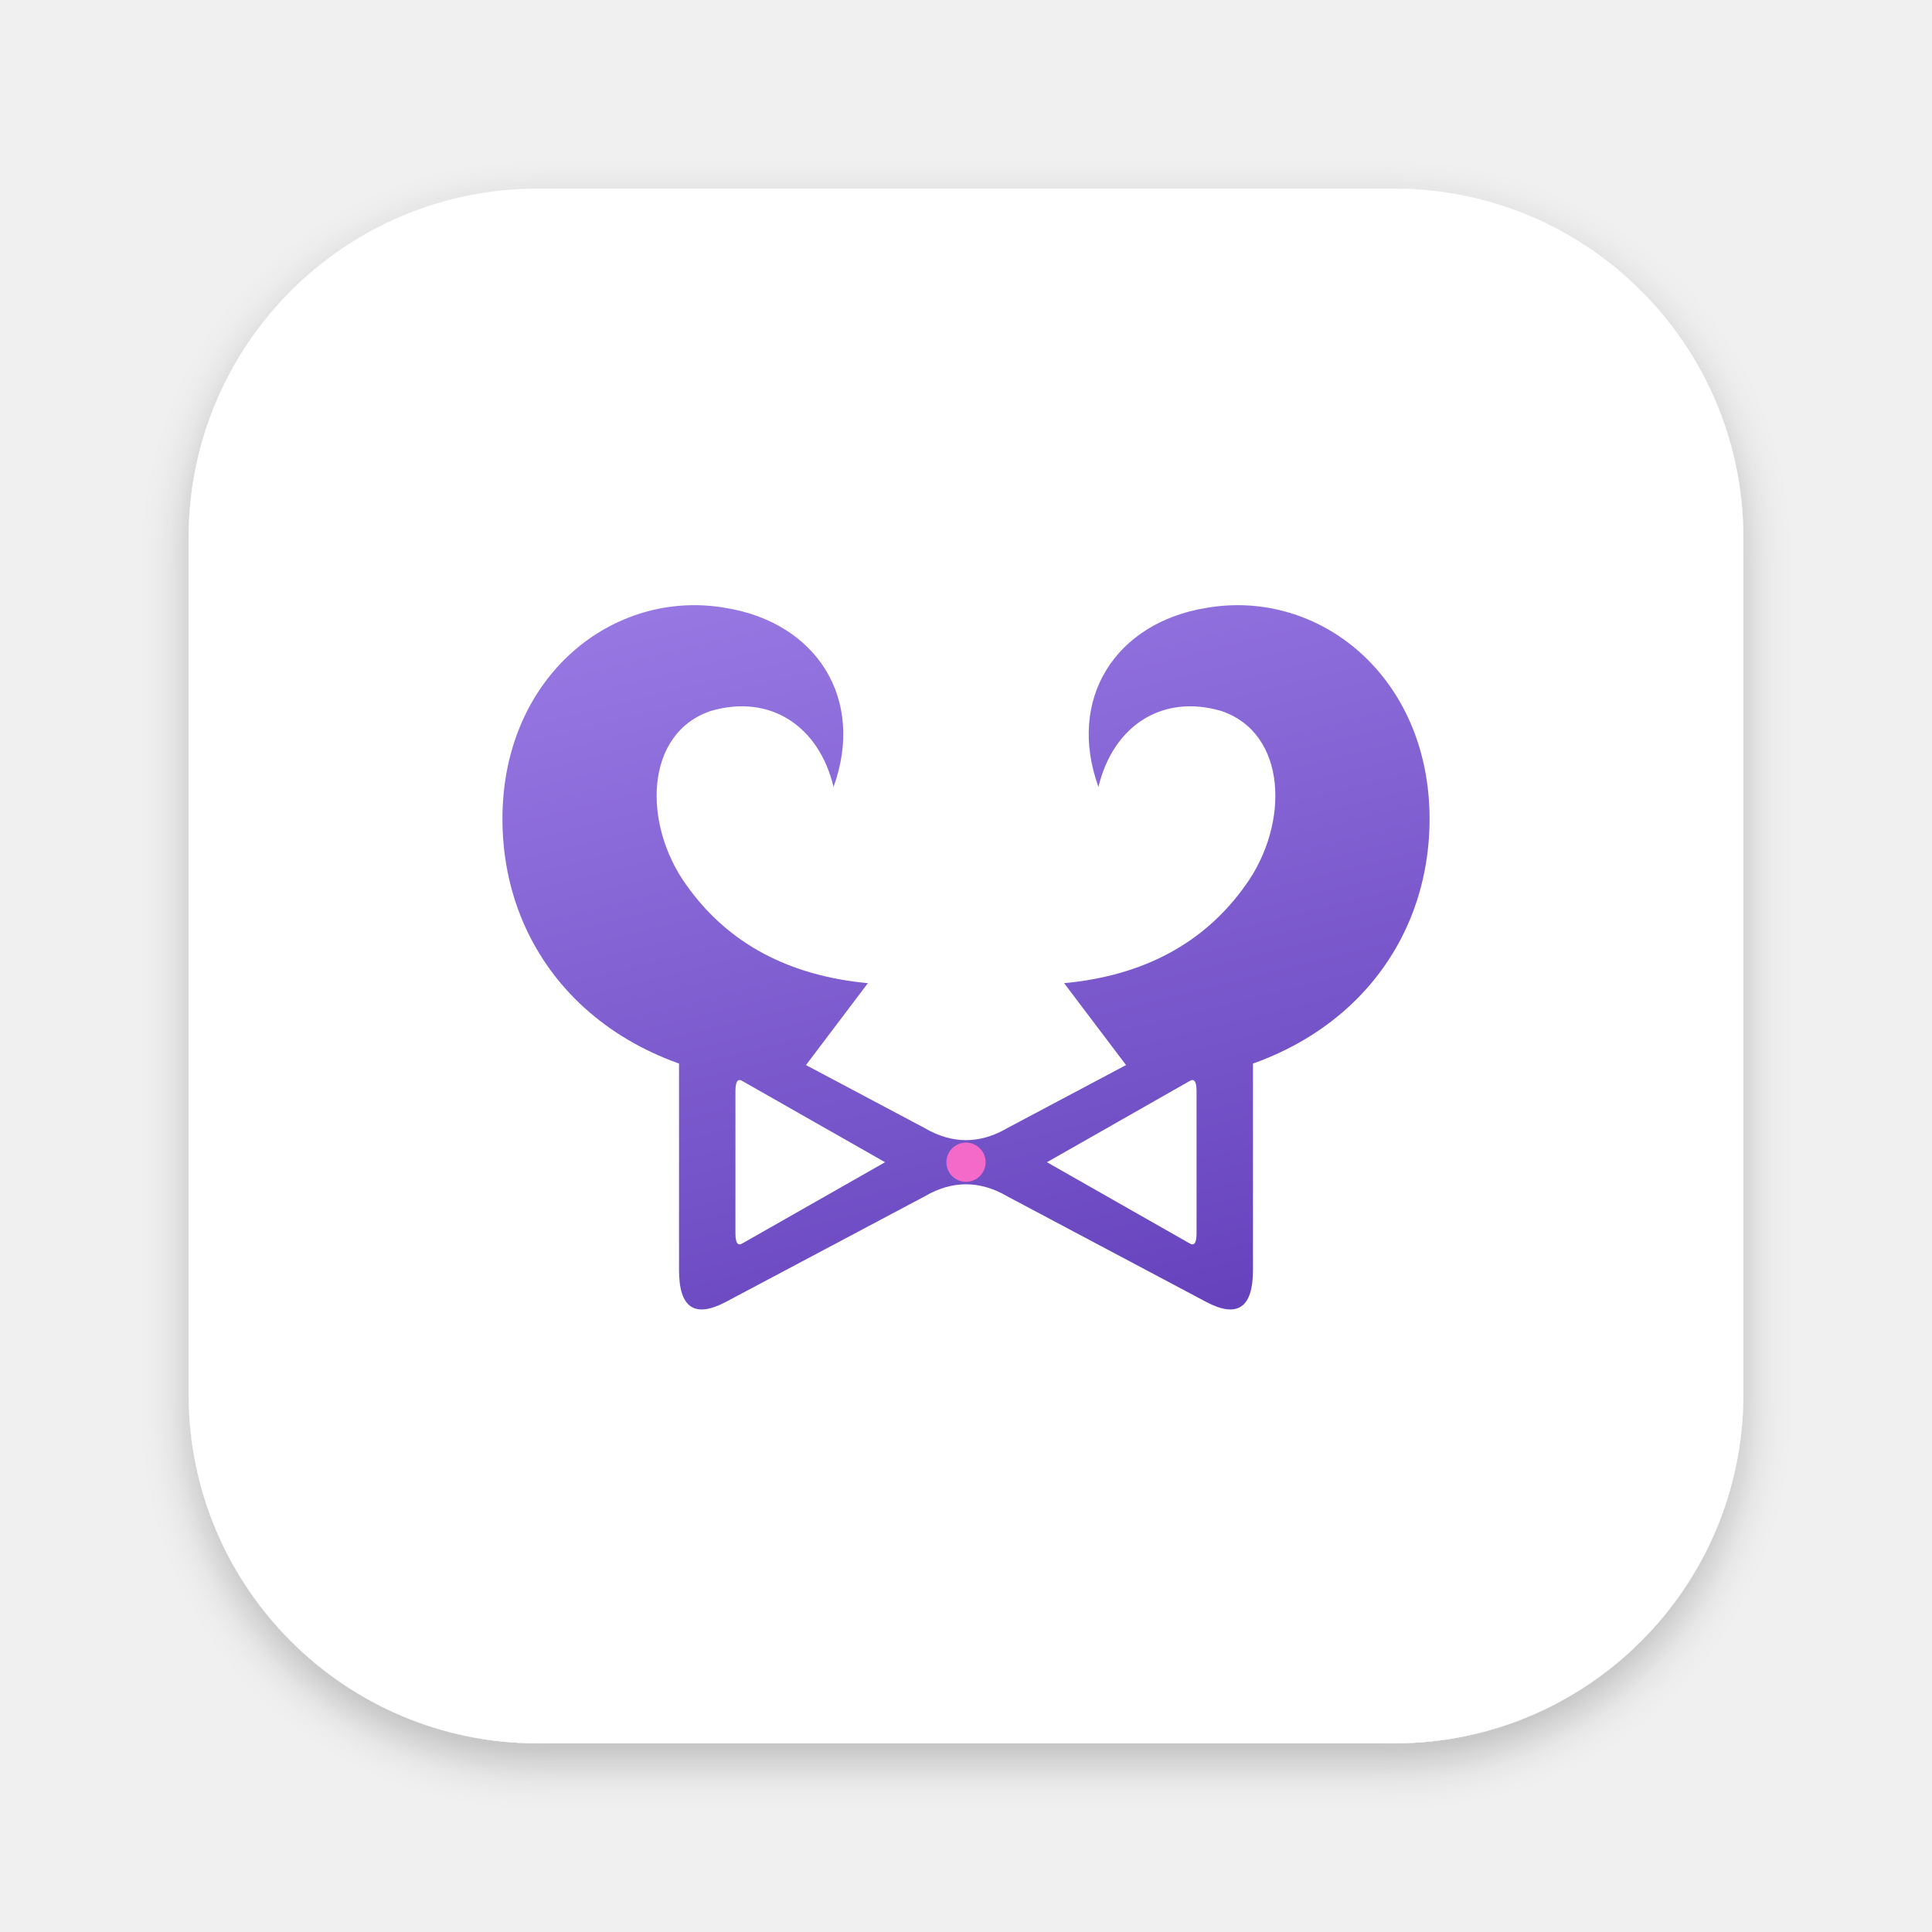
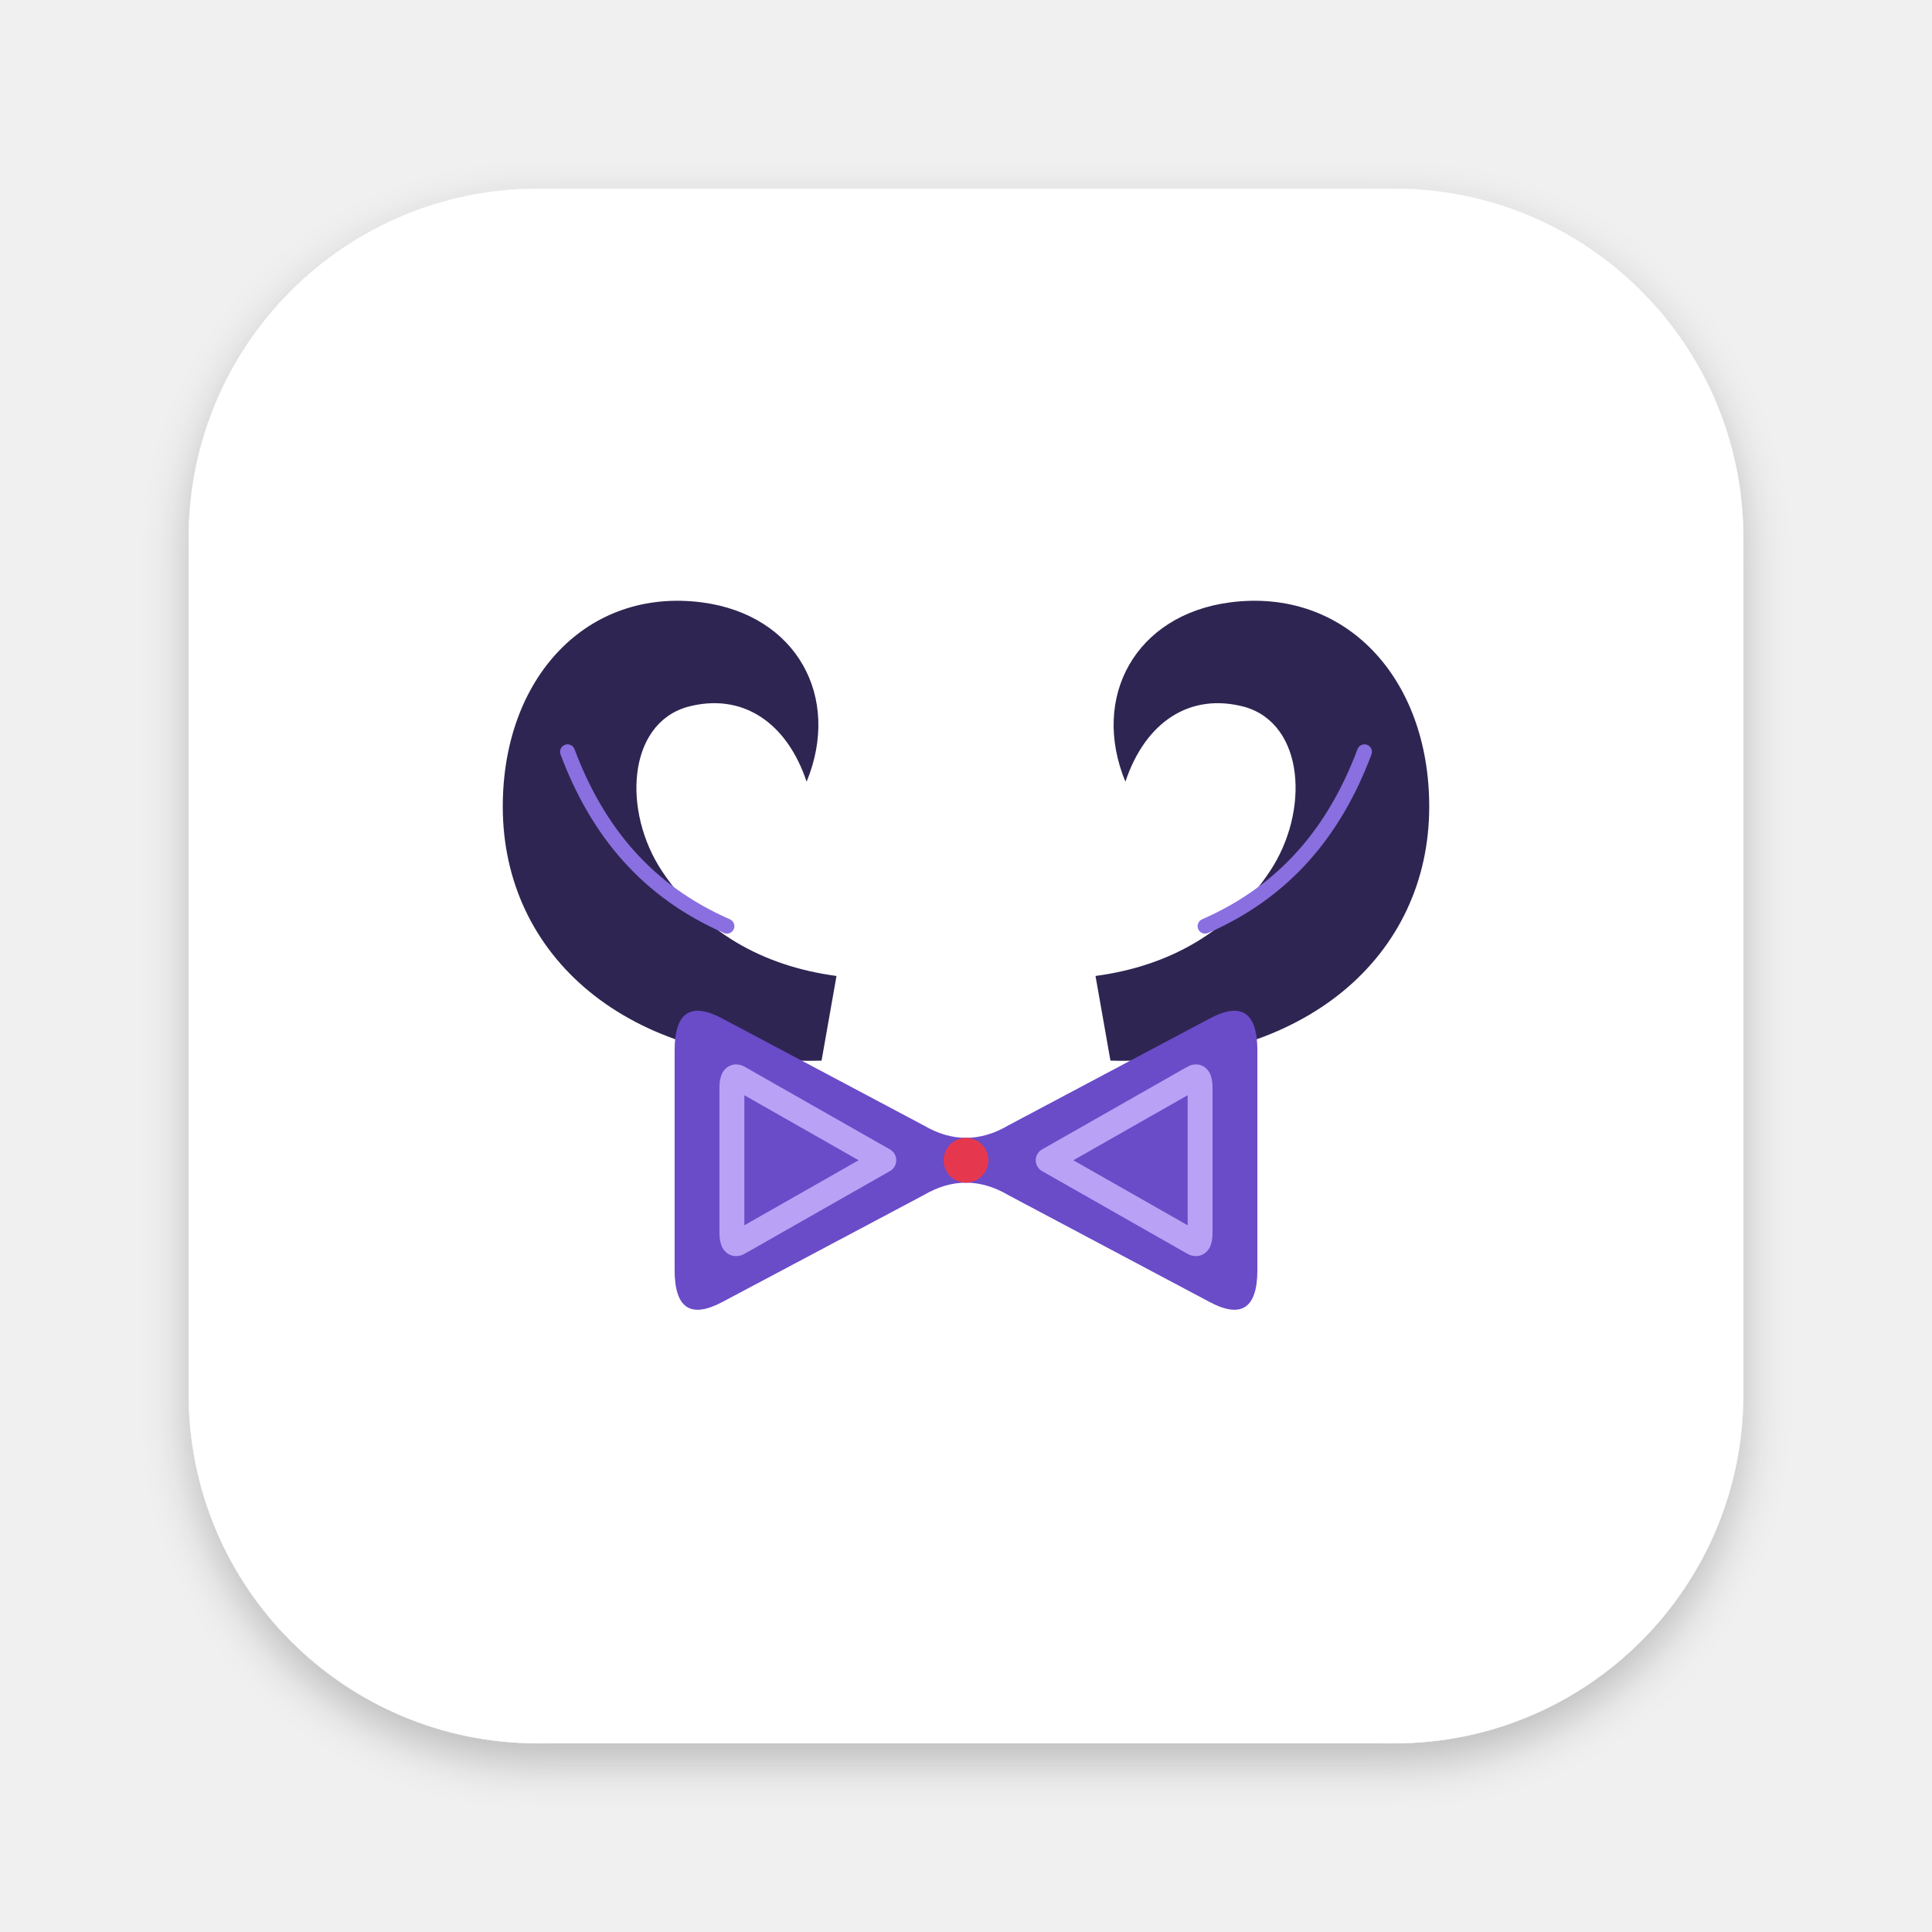
<svg xmlns="http://www.w3.org/2000/svg" width="1024" height="1024" viewBox="0 0 1024 1024" role="img" aria-labelledby="t d">
  <defs>
-     <linearGradient id="purple" x1="0" y1="0" x2="0.25" y2="1">
-       <stop offset="0" stop-color="#A98BF0" />
-       <stop offset="1" stop-color="#5A36B4" />
-     </linearGradient>
+     <path id="horn" d="       M 198 274       C 120 276, 70 232, 70 172       C 70 120, 104 84, 150 90       C 188 95, 206 128, 192 162       C 184 138, 166 126, 144 132       C 120 139, 118 174, 134 198       C 150 222, 174 236, 204 240       Z" />
+     <path id="horn-hl" d="M 96 150 C 108 182 128 206 160 220" fill="none" stroke-linecap="round" />
    <filter id="tile-shadow" x="-10%" y="-10%" width="120%" height="125%">
      <feGaussianBlur in="SourceAlpha" stdDeviation="12" />
      <feOffset dy="10" result="b" />
      <feFlood flood-color="#000" flood-opacity="0.22" />
      <feComposite in2="b" operator="in" />
      <feMerge>
        <feMergeNode />
        <feMergeNode in="SourceGraphic" />
      </feMerge>
    </filter>
-     <path id="horn" d="       M 185 282       C 112 280, 67 233, 67 174       C 67 116, 112 80, 158 88       C 195 94, 215 125, 202 161       C 196 136, 176 123, 152 130       C 125 139, 124 176, 142 201       C 159 225, 184 238, 216 241       Z" />
-     <mask id="emblem" maskUnits="userSpaceOnUse" x="0" y="0" width="512" height="512" style="mask-type: luminance">
-       <rect width="512" height="512" fill="black" />
-       <g fill="white">
-         <use href="#horn" />
-         <use href="#horn" transform="translate(512 0) scale(-1 1)" />
-         <path d="           M 158 257 Q 139 247, 139 270           L 139 358 Q 139 381, 158 371           L 239 328 Q 256 318, 273 328           L 354 371 Q 373 381, 373 358           L 373 270 Q 373 247, 354 257           L 273 300 Q 256 310, 239 300 Z" />
-       </g>
-       <g fill="black">
-         <path d="M 165 281 L 223 314 L 165 347 Q 162 349, 162 343 L 162 285 Q 162 279, 165 281 Z" />
-         <path d="M 347 281 L 289 314 L 347 347 Q 350 349, 350 343 L 350 285 Q 350 279, 347 281 Z" />
-       </g>
-     </mask>
  </defs>
  <rect x="100" y="100" width="824" height="824" rx="185" ry="185" fill="#FFFFFF" filter="url(#tile-shadow)" />
-   <g transform="translate(512 512) scale(1.3) translate(-256 -234)">
-     <rect width="512" height="512" fill="url(#purple)" mask="url(#emblem)" />
-     <circle cx="256" cy="314" r="8" fill="#F36AC8" />
+   <g transform="translate(512 512) scale(1.32) translate(-256 -236)">
+     <g fill="#F0489E">
+       <path d="M 165 281 L 223 314 L 165 347 Q 162 349, 162 343 L 162 285 Q 162 279, 165 281 Z" />
+       <path d="M 347 281 L 289 314 L 347 347 Q 350 349, 350 343 L 350 285 Q 350 279, 347 281 Z" />
+     </g>
+     <g fill="#2E2552">
+       <use href="#horn" />
+       <use href="#horn" transform="translate(512 0) scale(-1 1)" />
+     </g>
+     <g stroke="#8A6FE0" stroke-width="6">
+       <use href="#horn-hl" />
+       <use href="#horn-hl" transform="translate(512 0) scale(-1 1)" />
+     </g>
+     <path fill="#6A4BC8" d="       M 158 257 Q 139 247, 139 270       L 139 358 Q 139 381, 158 371       L 239 328 Q 256 318, 273 328       L 354 371 Q 373 381, 373 358       L 373 270 Q 373 247, 354 257       L 273 300 Q 256 310, 239 300 Z" />
+     <g fill="none" stroke="#B9A1F5" stroke-width="10" stroke-linejoin="round">
+       <path d="M 165 281 L 223 314 L 165 347 Q 162 349, 162 343 L 162 285 Q 162 279, 165 281 Z" />
+       <path d="M 347 281 L 289 314 L 347 347 Q 350 349, 350 343 L 350 285 Q 350 279, 347 281 Z" />
+     </g>
+     <circle cx="256" cy="314" r="9" fill="#E5384F" />
  </g>
</svg>
